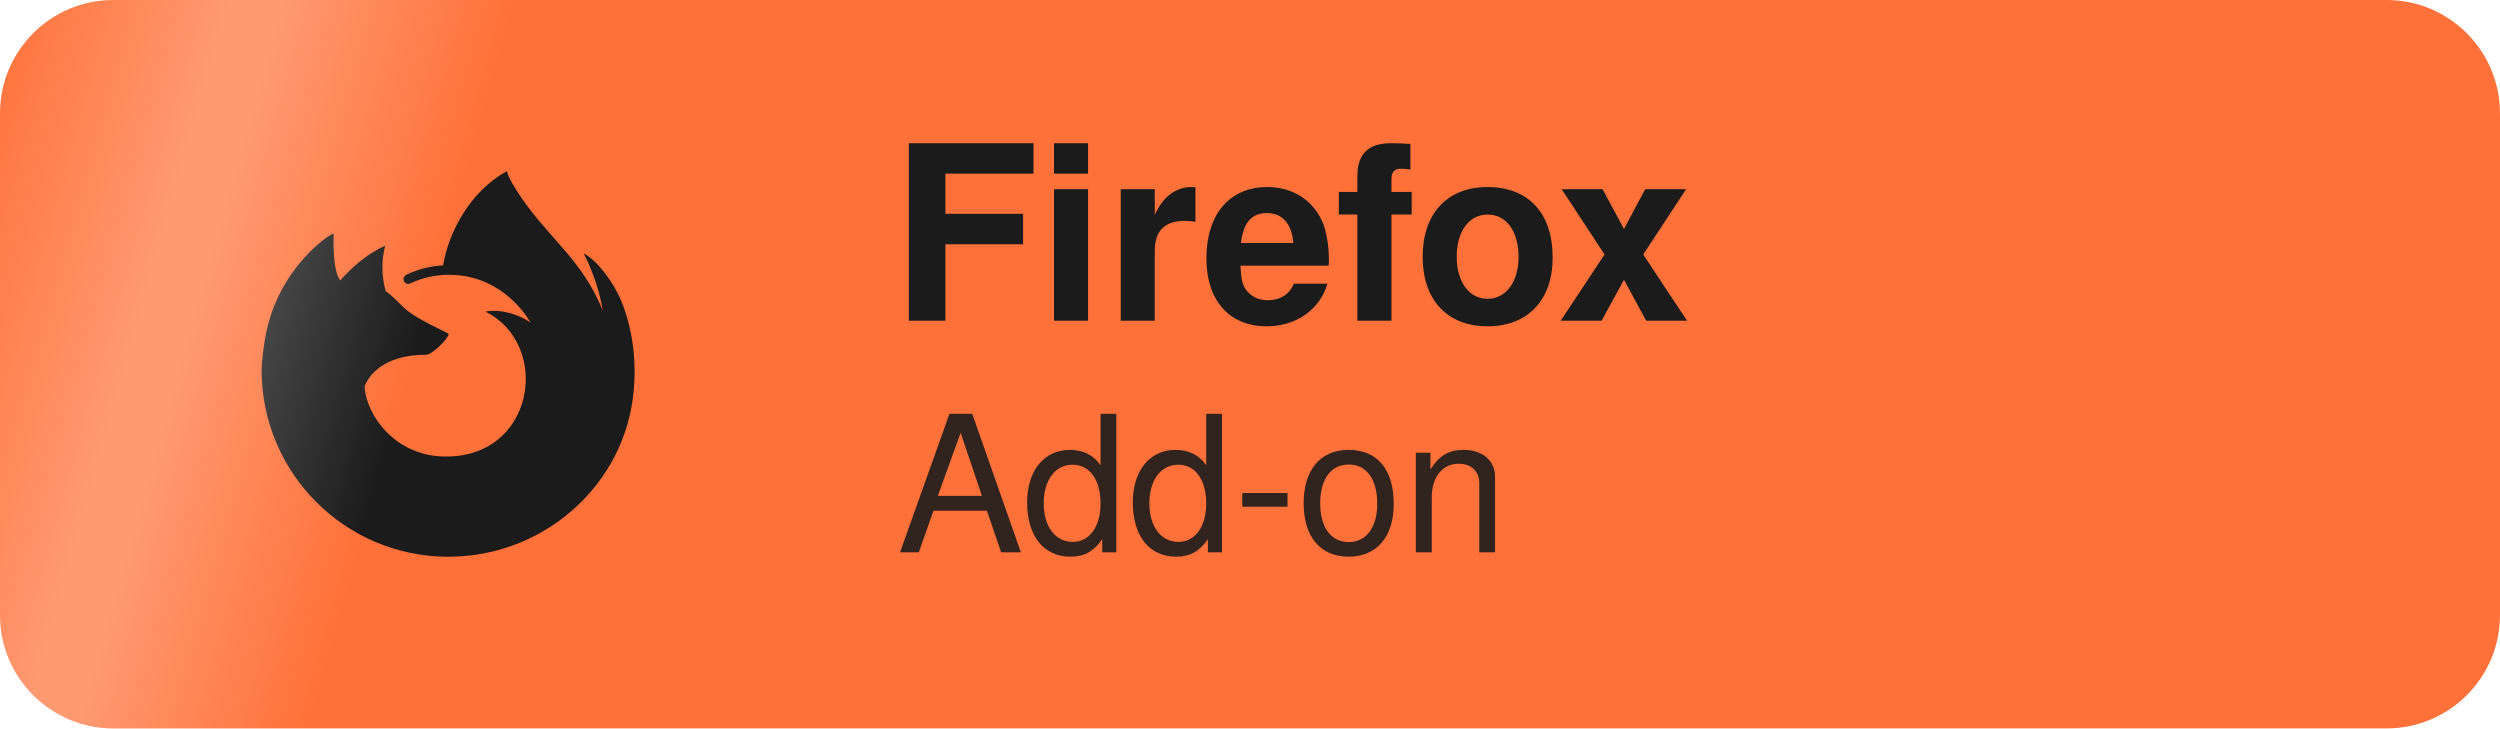
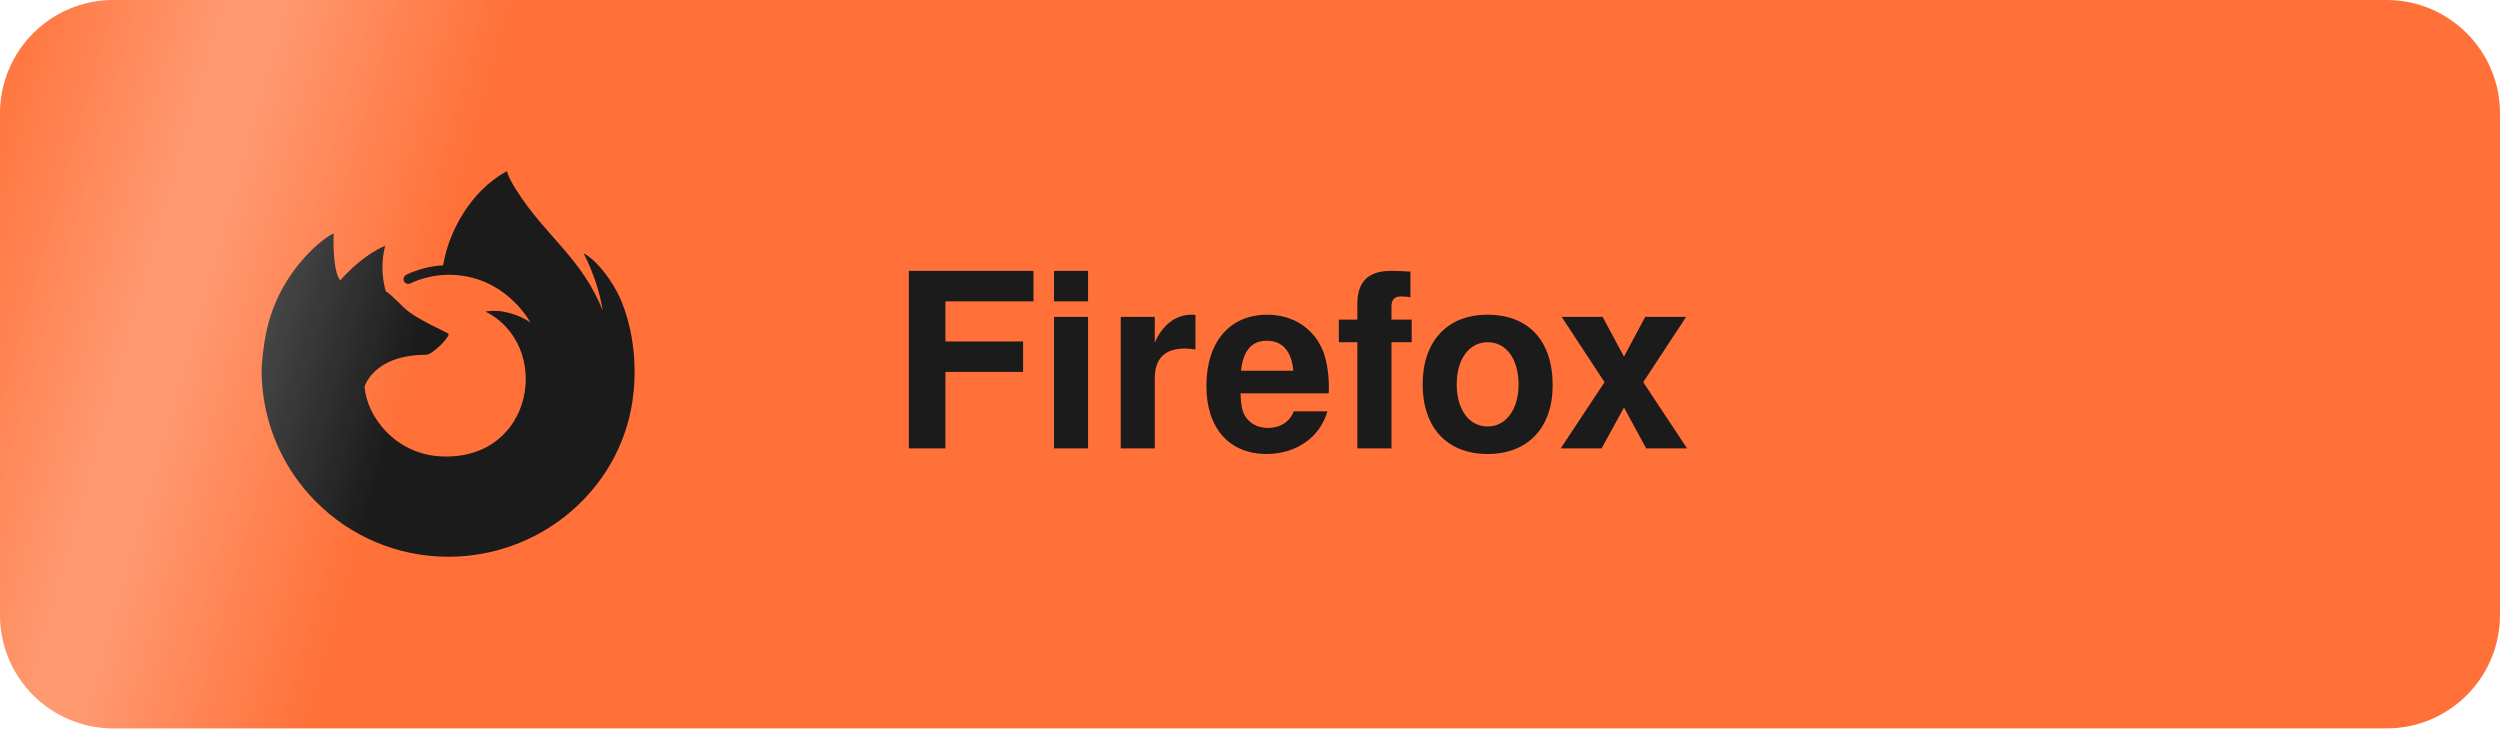
<svg xmlns="http://www.w3.org/2000/svg" viewBox="0 0 841.9 245.3" width="841.9" height="245.3" role="img" aria-label="Install the add-on for Firefox">
  <defs>
    <clipPath id="edge">
      <path d="M38.2,0 H803.7 A38.2,38.2 0 0 1 841.9,38.2 V207.1 A38.2,38.2 0 0 1 803.7,245.3 H38.2 A38.2,38.2 0 0 1 0,207.1 V38.2 A38.2,38.2 0 0 1 38.2,0 Z" />
    </clipPath>
    <linearGradient id="sheen" x1="0" y1="0" x2="1" y2="0">
      <stop offset="0" stop-color="#fff" stop-opacity="0" />
      <stop offset="0.45" stop-color="#fff" stop-opacity="0.28" />
      <stop offset="0.55" stop-color="#fff" stop-opacity="0.28" />
      <stop offset="1" stop-color="#fff" stop-opacity="0" />
    </linearGradient>
  </defs>
  <style>
    @keyframes pass {
      0%       { transform: translateX(-278.4px); }
-       5.99%   { transform: translateX(1120.3px); }
+       5.36%   { transform: translateX(1120.3px); }
      100%     { transform: translateX(1120.3px); }
    }
-     .band { animation: pass 17.749s linear 13.164s infinite backwards; }
+     .band { animation: pass 19.827s linear 15.934s infinite backwards; }
    @media (prefers-reduced-motion: reduce) {
      .band { animation: none; opacity: 0; }
    }
  </style>
  <path d="M38.2,0 H803.7 A38.2,38.2 0 0 1 841.9,38.2 V207.1 A38.2,38.2 0 0 1 803.7,245.3 H38.2 A38.2,38.2 0 0 1 0,207.1 V38.2 A38.2,38.2 0 0 1 38.2,0 Z" fill="#ff7139" />
  <g transform="translate(85.0 56.65) scale(0.25781)" fill="#1b1b1b">
    <path d="M130.22 127.548C130.38 127.558 130.3 127.558 130.22 127.548V127.548ZM481.64 172.898C471.03 147.398 449.56 119.898 432.7 111.168C446.42 138.058 454.37 165.048 457.4 185.168C457.405 185.306 457.422 185.443 457.45 185.578C429.87 116.828 383.098 89.109 344.9 28.748C329.908 5.058 333.976 3.518 331.82 4.088L331.7 4.158C284.99 30.111 256.365 82.529 249.12 126.898C232.503 127.771 216.219 131.895 201.19 139.035C199.838 139.649 198.736 140.706 198.066 142.031C197.396 143.356 197.199 144.87 197.506 146.323C197.7 147.162 198.068 147.951 198.586 148.639C199.103 149.327 199.76 149.899 200.512 150.318C201.264 150.737 202.096 150.993 202.954 151.071C203.811 151.148 204.676 151.045 205.491 150.768L206.011 150.558C221.511 143.255 238.408 139.393 255.541 139.238C318.369 138.669 352.698 183.262 363.161 201.528C350.161 192.378 326.811 183.338 304.341 187.248C392.081 231.108 368.541 381.784 246.951 376.448C187.487 373.838 149.881 325.467 146.421 285.648C146.421 285.648 157.671 243.698 227.041 243.698C234.541 243.698 255.971 222.778 256.371 216.698C256.281 214.698 213.836 197.822 197.281 181.518C188.434 172.805 184.229 168.611 180.511 165.458C178.499 163.75 176.392 162.158 174.201 160.688C168.638 141.231 168.399 120.638 173.51 101.058C148.45 112.468 128.96 130.508 114.8 146.428H114.68C105.01 134.178 105.68 93.778 106.25 85.348C106.13 84.818 99.022 89.016 98.1 89.658C89.534 95.71 81.553 102.55 74.26 110.088C57.969 126.688 30.128 160.242 18.76 211.318C14.224 231.701 12 255.739 12 263.618C12 398.318 121.21 507.508 255.92 507.508C376.56 507.508 478.939 420.281 496.35 304.888C507.922 228.192 481.64 173.82 481.64 172.898Z" />
  </g>
-   <text x="300" y="108" font-family="-apple-system, BlinkMacSystemFont, 'Segoe UI', Helvetica, Arial, sans-serif" font-size="82" font-weight="700" fill="#1b1b1b">Firefox</text>
-   <text x="302" y="186" font-family="-apple-system, BlinkMacSystemFont, 'Segoe UI', Helvetica, Arial, sans-serif" font-size="64" font-weight="400" fill="#1b1b1b" fill-opacity="0.9">Add-on</text>
+   <text x="300" y="151" font-family="-apple-system, BlinkMacSystemFont, 'Segoe UI', Helvetica, Arial, sans-serif" font-size="82" font-weight="700" fill="#1b1b1b">Firefox</text>
  <g clip-path="url(#edge)">
    <g class="band">
      <rect x="0" y="-60" width="173.6" height="365.3" fill="url(#sheen)" transform="skewX(-16)" />
    </g>
  </g>
</svg>
